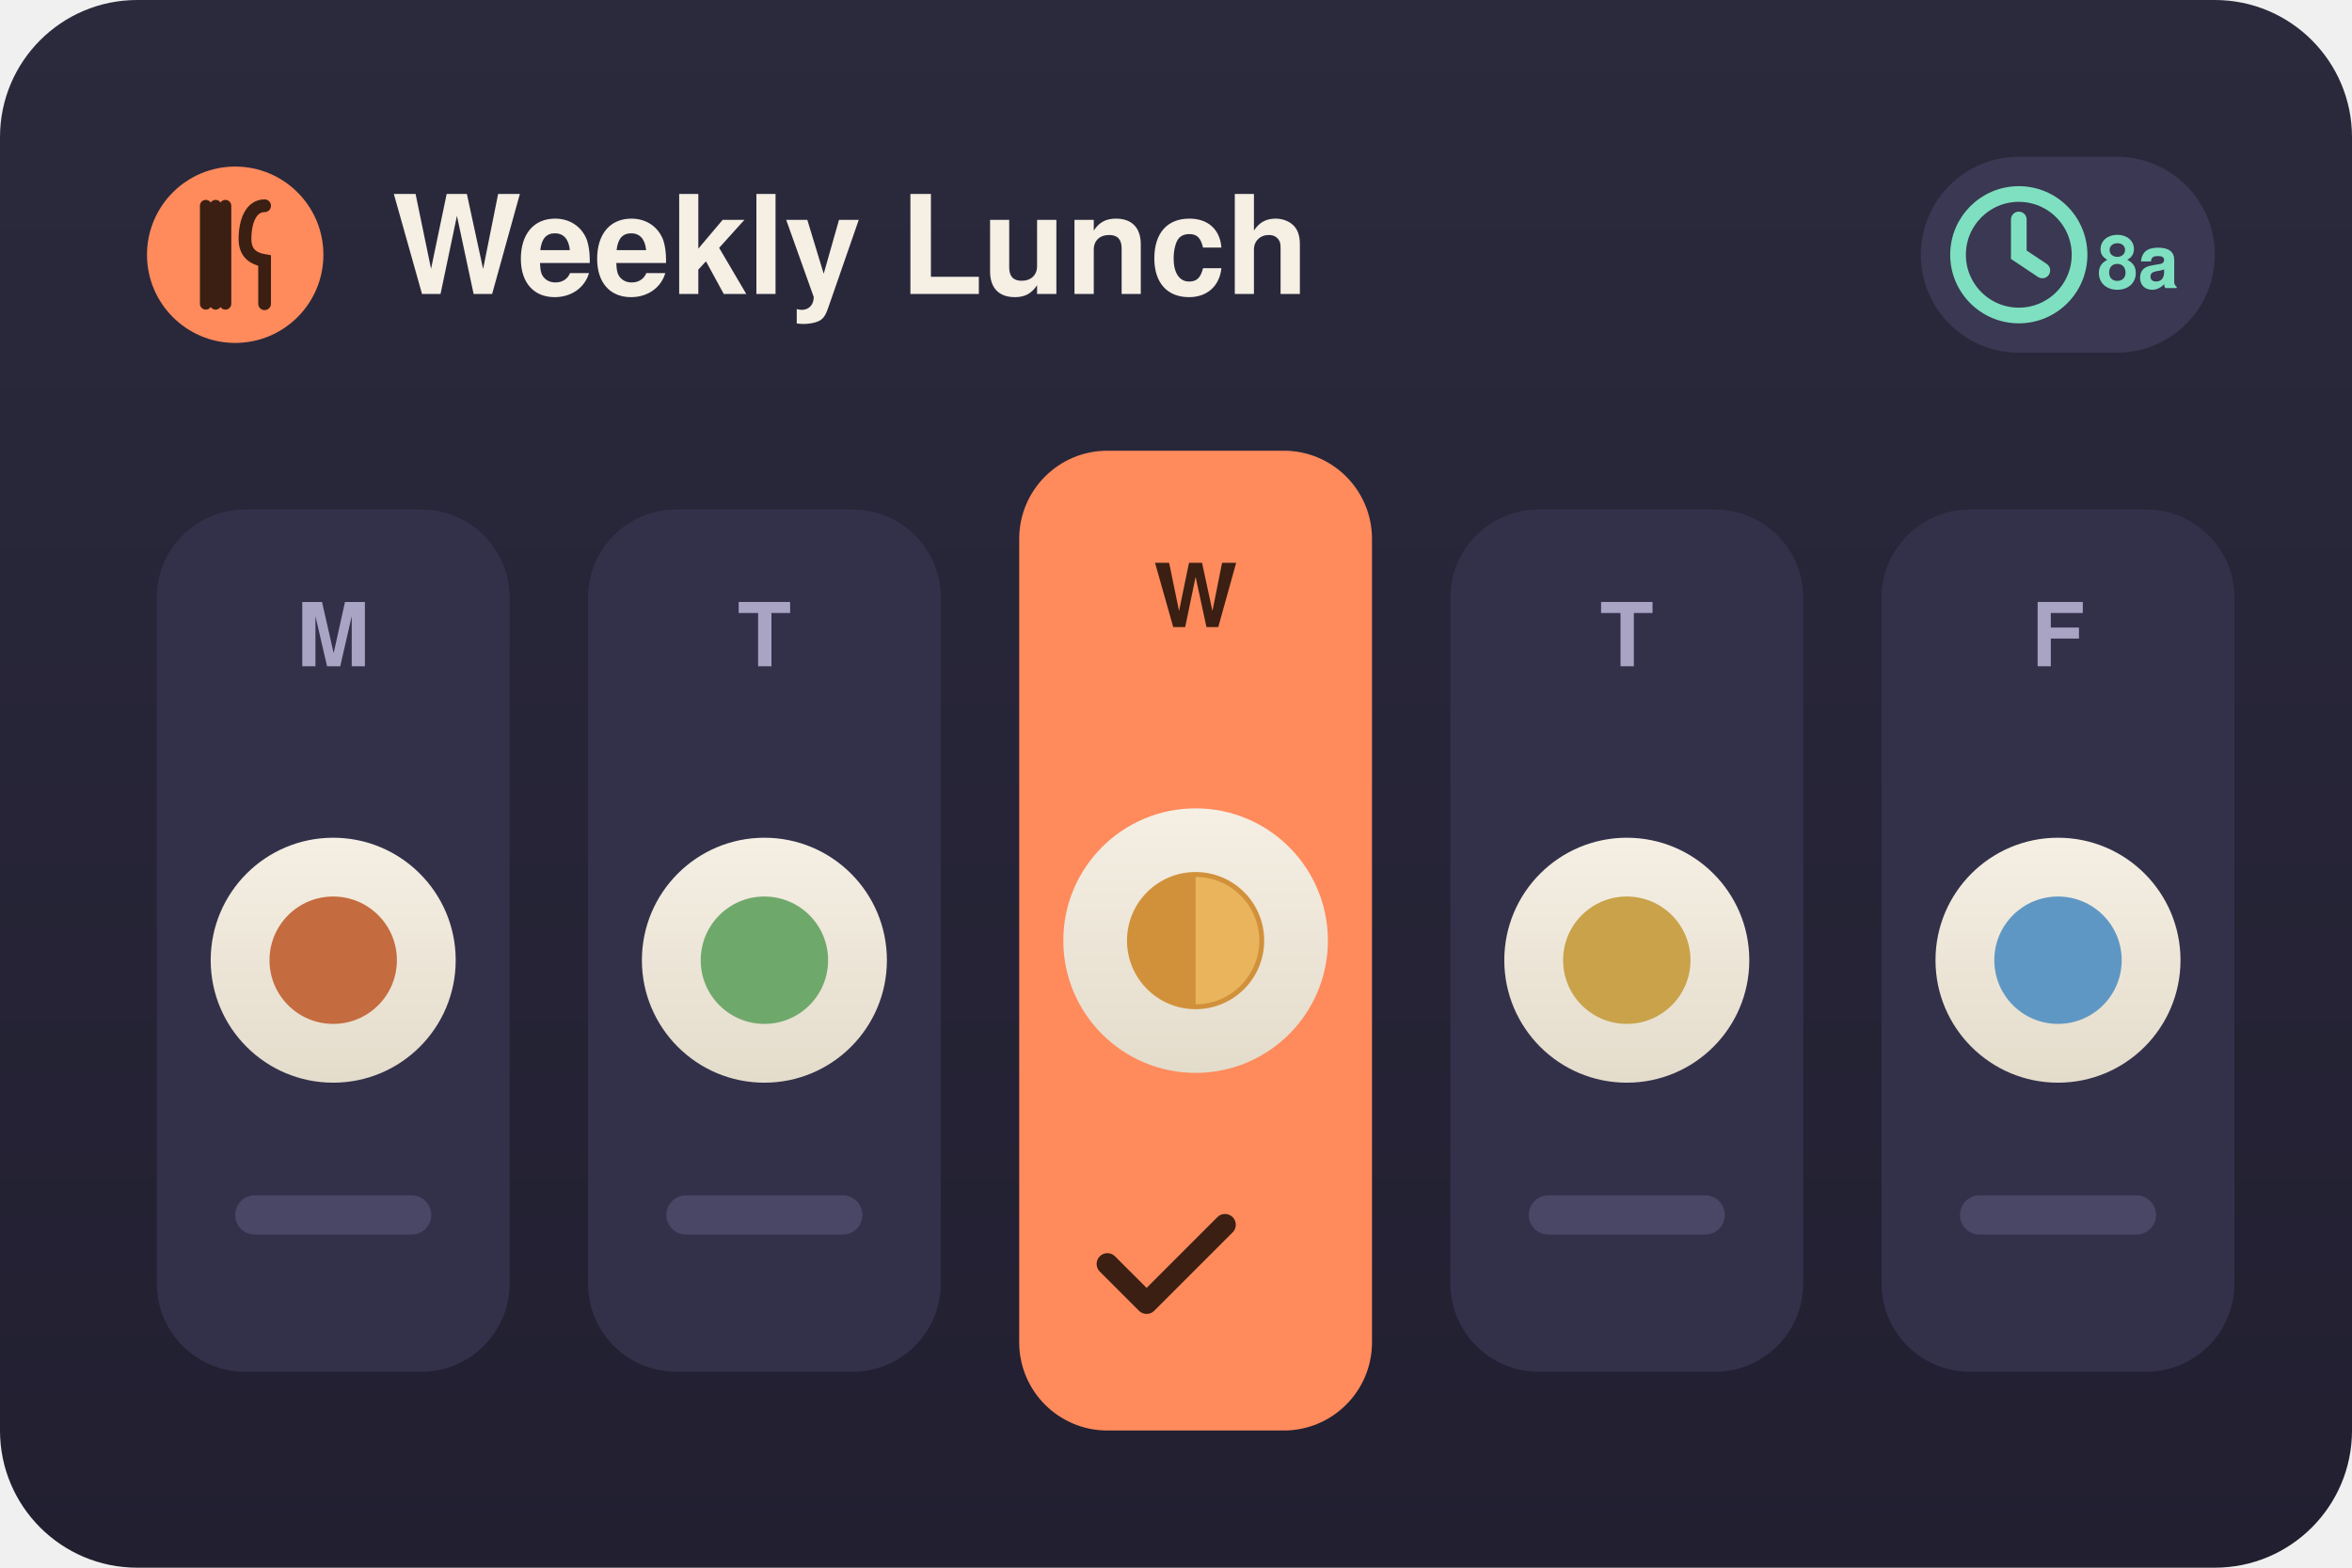
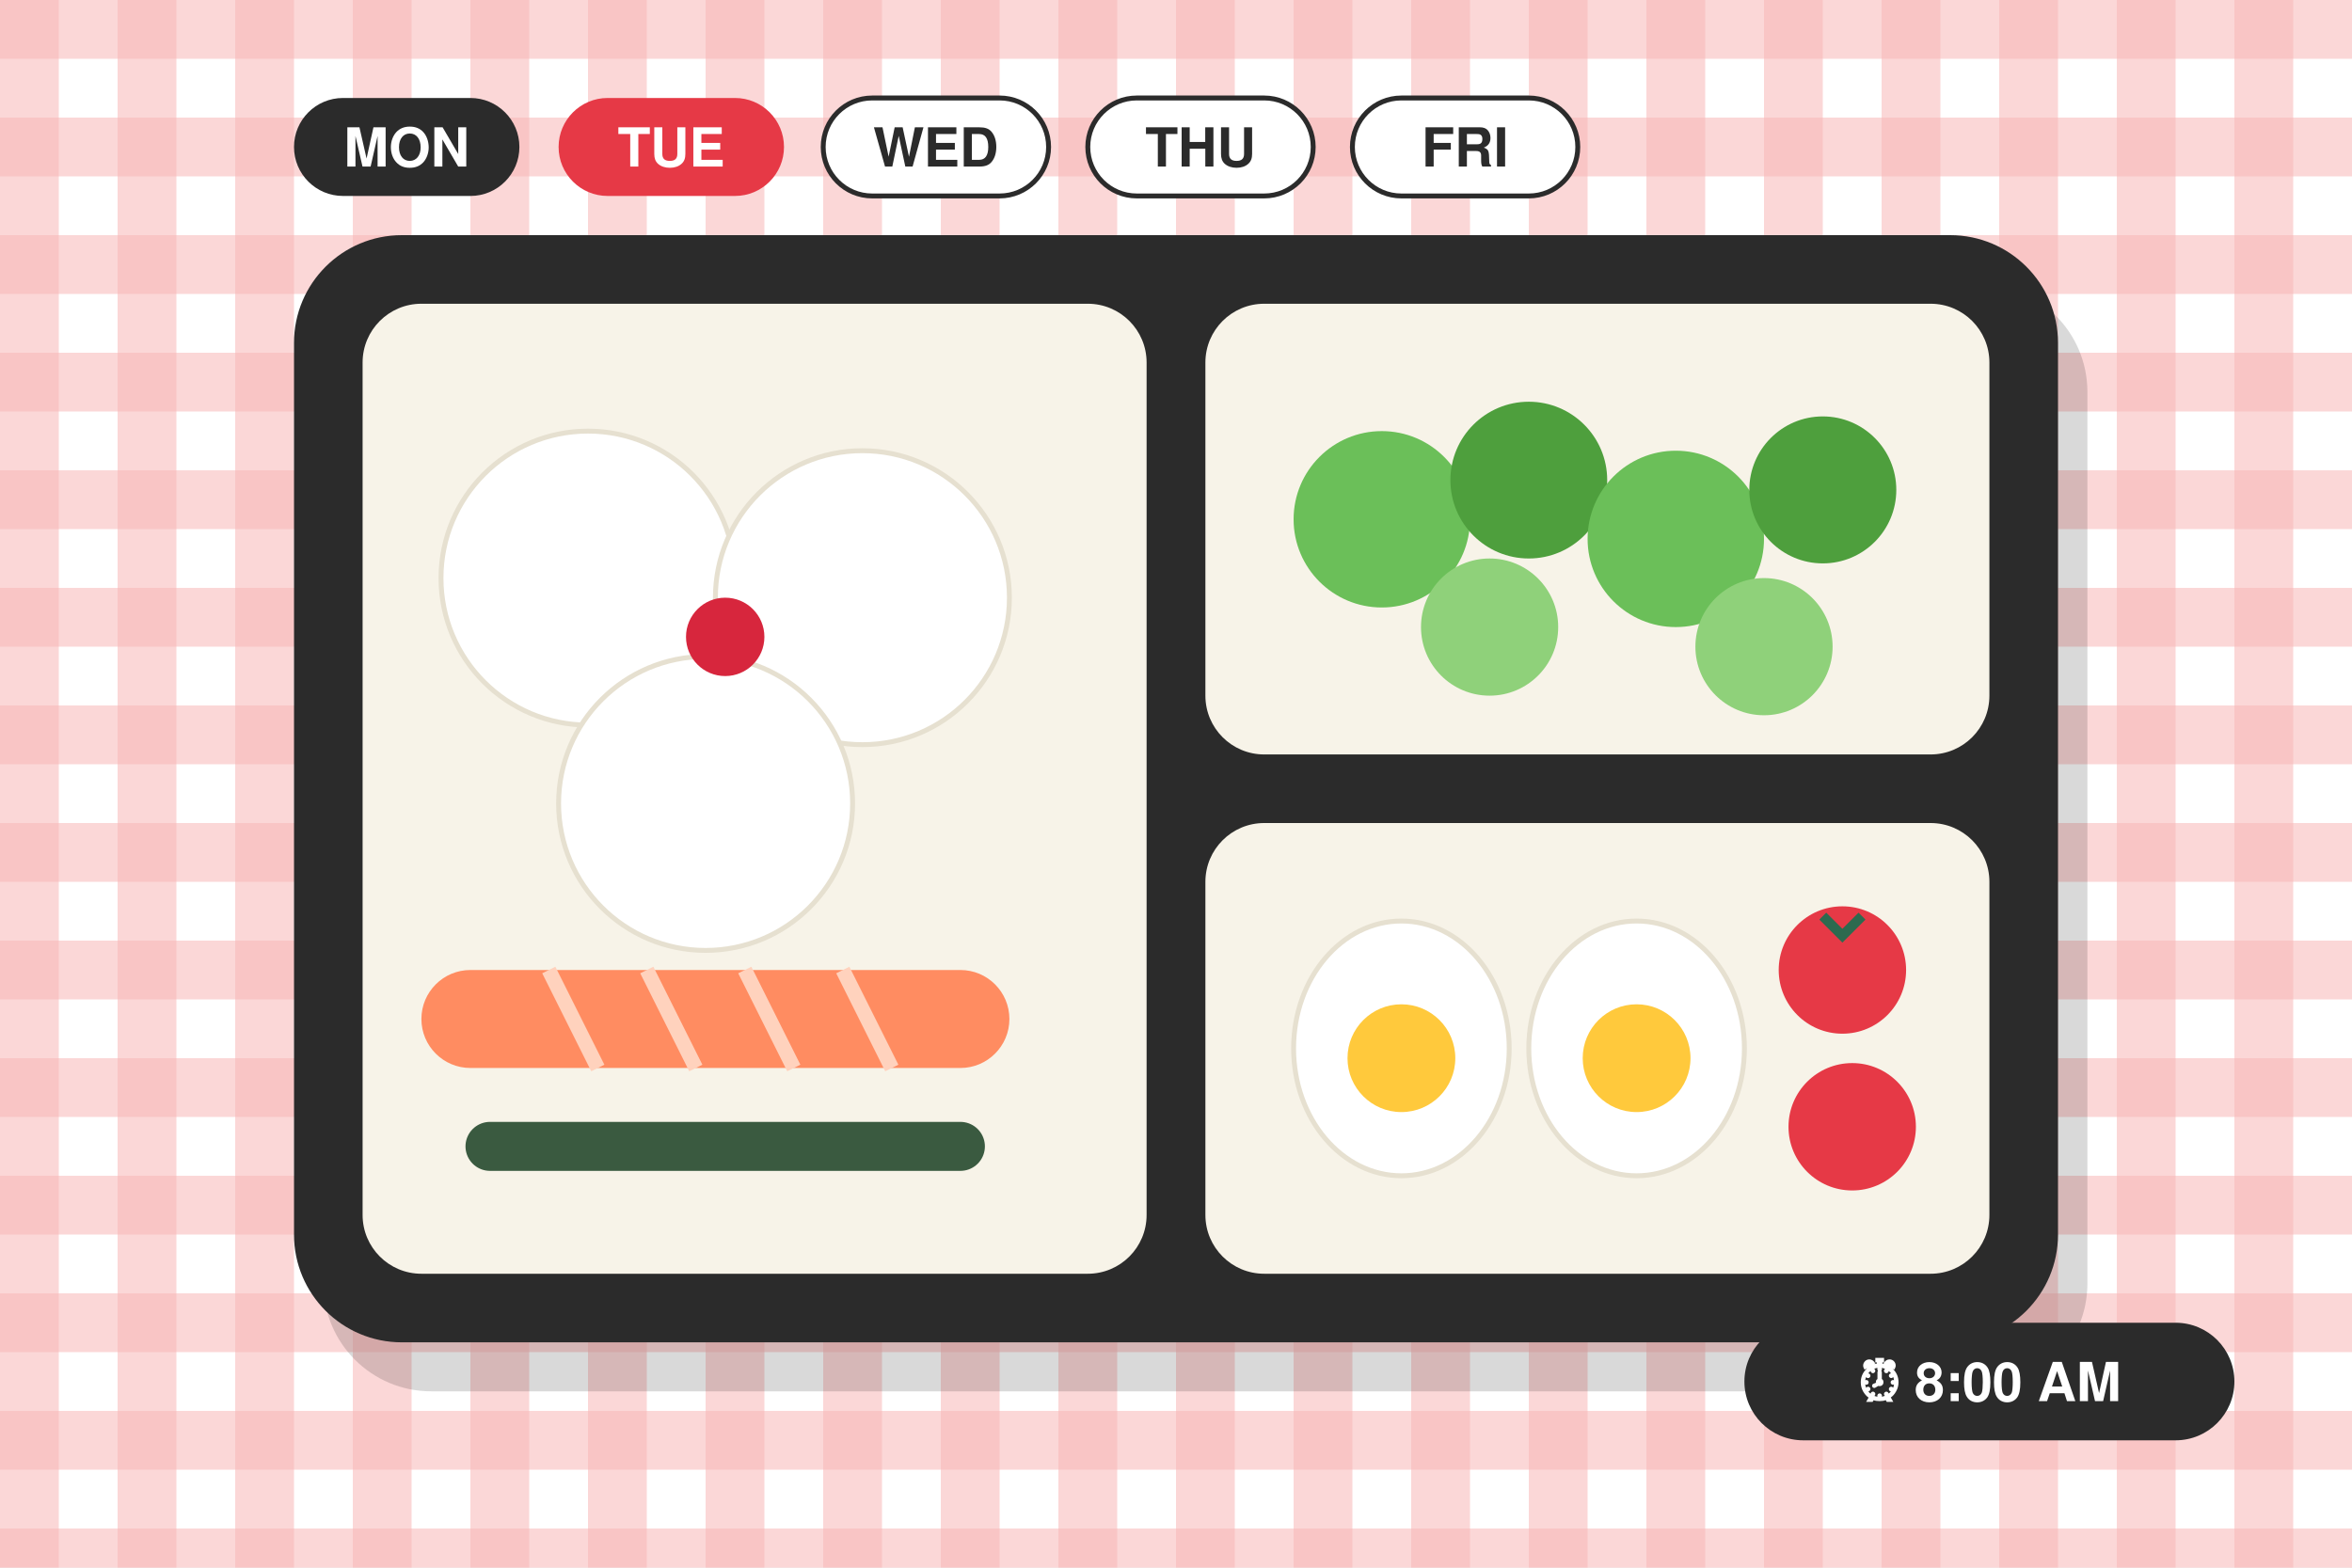
- <svg xmlns="http://www.w3.org/2000/svg" viewBox="0 0 240 160" role="img" aria-label="Weekly Lunch Assistant: a Monday-to-Friday plan of plated lunches with an 8am reminder">
+ <svg xmlns="http://www.w3.org/2000/svg" viewBox="0 0 480 320" width="480" height="320">
  <defs>
-     <linearGradient id="bg" x1="0" y1="0" x2="0" y2="1">
-       <stop offset="0" stop-color="#2b2a3d" />
-       <stop offset="1" stop-color="#211f30" />
-     </linearGradient>
-     <linearGradient id="plate" x1="0" y1="0" x2="0" y2="1">
-       <stop offset="0" stop-color="#f5efe4" />
-       <stop offset="1" stop-color="#e4dccb" />
-     </linearGradient>
+     <pattern id="gingham" width="24" height="24" patternUnits="userSpaceOnUse">
+       <rect width="24" height="24" fill="#FFF" />
+       <rect width="12" height="24" fill="#F7B6B6" opacity=".55" />
+       <rect width="24" height="12" fill="#F7B6B6" opacity=".55" />
+     </pattern>
  </defs>
-   <rect width="240" height="160" rx="14" fill="url(#bg)" />
-   <circle cx="24" cy="26" r="9" fill="#ff8a5c" />
-   <path d="M21 21v10M23 21v10M22 21v10" stroke="#3a1f12" stroke-width="1.2" stroke-linecap="round" />
-   <path d="M27 21c-1.4 0-2 1.6-2 3.4 0 1.4.8 2 2 2.2V31" stroke="#3a1f12" stroke-width="1.3" stroke-linecap="round" fill="none" />
-   <text x="40" y="30" font-family="Segoe UI, Helvetica, Arial, sans-serif" font-size="14" font-weight="700" fill="#f5efe4">Weekly Lunch</text>
-   <g transform="translate(196,16)">
-     <rect width="30" height="20" rx="10" fill="#3a3852" />
-     <circle cx="10" cy="10" r="6.2" fill="none" stroke="#7ee0c0" stroke-width="1.6" />
-     <path d="M10 6.4v3.6l2.4 1.6" fill="none" stroke="#7ee0c0" stroke-width="1.6" stroke-linecap="round" />
-     <text x="18" y="13.4" font-family="Segoe UI, Helvetica, Arial, sans-serif" font-size="7.5" font-weight="700" fill="#7ee0c0">8a</text>
+   <rect width="480" height="320" fill="url(#gingham)" />
+   <g transform="translate(60 48)">
+     <rect x="6" y="10" width="360" height="226" rx="22" fill="#000" opacity=".15" />
+     <rect width="360" height="226" rx="22" fill="#2B2B2B" />
+     <rect x="14" y="14" width="160" height="198" rx="12" fill="#F7F3E8" />
+     <rect x="186" y="14" width="160" height="92" rx="12" fill="#F7F3E8" />
+     <rect x="186" y="120" width="160" height="92" rx="12" fill="#F7F3E8" />
+     <g>
+       <circle cx="60" cy="70" r="30" fill="#fff" stroke="#E6E0D0" />
+       <circle cx="116" cy="74" r="30" fill="#fff" stroke="#E6E0D0" />
+       <circle cx="84" cy="116" r="30" fill="#fff" stroke="#E6E0D0" />
+       <circle cx="88" cy="82" r="8" fill="#D7263D" />
+       <path d="M36 150 h100 a10 10 0 010 20 h-100 a10 10 0 010-20z" fill="#FF8C61" />
+       <path d="M52 150 l10 20 M72 150 l10 20 M92 150 l10 20 M112 150 l10 20" stroke="#FFD2BD" stroke-width="3" />
+       <path d="M40 186 h96" stroke="#3A5A40" stroke-width="10" stroke-linecap="round" />
+     </g>
+     <g>
+       <circle cx="222" cy="58" r="18" fill="#6BBF59" />
+       <circle cx="252" cy="50" r="16" fill="#4E9F3D" />
+       <circle cx="282" cy="62" r="18" fill="#6BBF59" />
+       <circle cx="312" cy="52" r="15" fill="#4E9F3D" />
+       <circle cx="244" cy="80" r="14" fill="#8FD17A" />
+       <circle cx="300" cy="84" r="14" fill="#8FD17A" />
+     </g>
+     <g>
+       <ellipse cx="226" cy="166" rx="22" ry="26" fill="#fff" stroke="#E6E0D0" />
+       <circle cx="226" cy="168" r="11" fill="#FFC93C" />
+       <ellipse cx="274" cy="166" rx="22" ry="26" fill="#fff" stroke="#E6E0D0" />
+       <circle cx="274" cy="168" r="11" fill="#FFC93C" />
+       <circle cx="316" cy="150" r="13" fill="#E63946" />
+       <circle cx="318" cy="182" r="13" fill="#E63946" />
+       <path d="M312 139l4 4 4-4" stroke="#2D6A4F" stroke-width="2" fill="none" />
+     </g>
  </g>
-   <g transform="translate(16,52)">
-     <g transform="translate(0,0)">
-       <rect width="36" height="88" rx="9" fill="#33314a" />
-       <text x="18" y="16" text-anchor="middle" font-family="Segoe UI, Helvetica, Arial, sans-serif" font-size="9" font-weight="700" fill="#a9a4c4">M</text>
-       <circle cx="18" cy="46" r="12.5" fill="url(#plate)" />
-       <circle cx="18" cy="46" r="6.5" fill="#c46b3f" />
-       <rect x="8" y="70" width="20" height="4" rx="2" fill="#4a4766" />
+   <g font-family="Futura, Avenir Next, Helvetica, Arial" font-weight="800" font-size="11">
+     <g transform="translate(60 20)">
+       <rect width="46" height="20" rx="10" fill="#2B2B2B" />
+       <text x="23" y="14" text-anchor="middle" fill="#fff">MON</text>
+       <rect x="54" width="46" height="20" rx="10" fill="#E63946" />
+       <text x="77" y="14" text-anchor="middle" fill="#fff">TUE</text>
+       <rect x="108" width="46" height="20" rx="10" fill="#fff" stroke="#2B2B2B" />
+       <text x="131" y="14" text-anchor="middle" fill="#2B2B2B">WED</text>
+       <rect x="162" width="46" height="20" rx="10" fill="#fff" stroke="#2B2B2B" />
+       <text x="185" y="14" text-anchor="middle" fill="#2B2B2B">THU</text>
+       <rect x="216" width="46" height="20" rx="10" fill="#fff" stroke="#2B2B2B" />
+       <text x="239" y="14" text-anchor="middle" fill="#2B2B2B">FRI</text>
    </g>
-     <g transform="translate(44,0)">
-       <rect width="36" height="88" rx="9" fill="#33314a" />
-       <text x="18" y="16" text-anchor="middle" font-family="Segoe UI, Helvetica, Arial, sans-serif" font-size="9" font-weight="700" fill="#a9a4c4">T</text>
-       <circle cx="18" cy="46" r="12.5" fill="url(#plate)" />
-       <circle cx="18" cy="46" r="6.5" fill="#6fa86b" />
-       <rect x="8" y="70" width="20" height="4" rx="2" fill="#4a4766" />
-     </g>
-     <g transform="translate(88,-6)">
-       <rect width="36" height="100" rx="9" fill="#ff8a5c" />
-       <text x="18" y="18" text-anchor="middle" font-family="Segoe UI, Helvetica, Arial, sans-serif" font-size="9" font-weight="700" fill="#3a1f12">W</text>
-       <circle cx="18" cy="50" r="13.5" fill="url(#plate)" />
-       <circle cx="18" cy="50" r="7" fill="#d1913b" />
-       <path d="M18 43.5a6.5 6.5 0 0 1 0 13" fill="#e9b45c" />
-       <path d="M9 83l4 4 8-8" fill="none" stroke="#3a1f12" stroke-width="2.2" stroke-linecap="round" stroke-linejoin="round" />
-     </g>
-     <g transform="translate(132,0)">
-       <rect width="36" height="88" rx="9" fill="#33314a" />
-       <text x="18" y="16" text-anchor="middle" font-family="Segoe UI, Helvetica, Arial, sans-serif" font-size="9" font-weight="700" fill="#a9a4c4">T</text>
-       <circle cx="18" cy="46" r="12.5" fill="url(#plate)" />
-       <circle cx="18" cy="46" r="6.5" fill="#c9a24a" />
-       <rect x="8" y="70" width="20" height="4" rx="2" fill="#4a4766" />
-     </g>
-     <g transform="translate(176,0)">
-       <rect width="36" height="88" rx="9" fill="#33314a" />
-       <text x="18" y="16" text-anchor="middle" font-family="Segoe UI, Helvetica, Arial, sans-serif" font-size="9" font-weight="700" fill="#a9a4c4">F</text>
-       <circle cx="18" cy="46" r="12.5" fill="url(#plate)" />
-       <circle cx="18" cy="46" r="6.5" fill="#5f97c4" />
-       <rect x="8" y="70" width="20" height="4" rx="2" fill="#4a4766" />
+     <g transform="translate(360 286)">
+       <rect x="-4" y="-16" width="100" height="24" rx="12" fill="#2B2B2B" />
+       <text x="46" y="0" text-anchor="middle" fill="#fff">⏰ 8:00 AM</text>
    </g>
  </g>
</svg>
